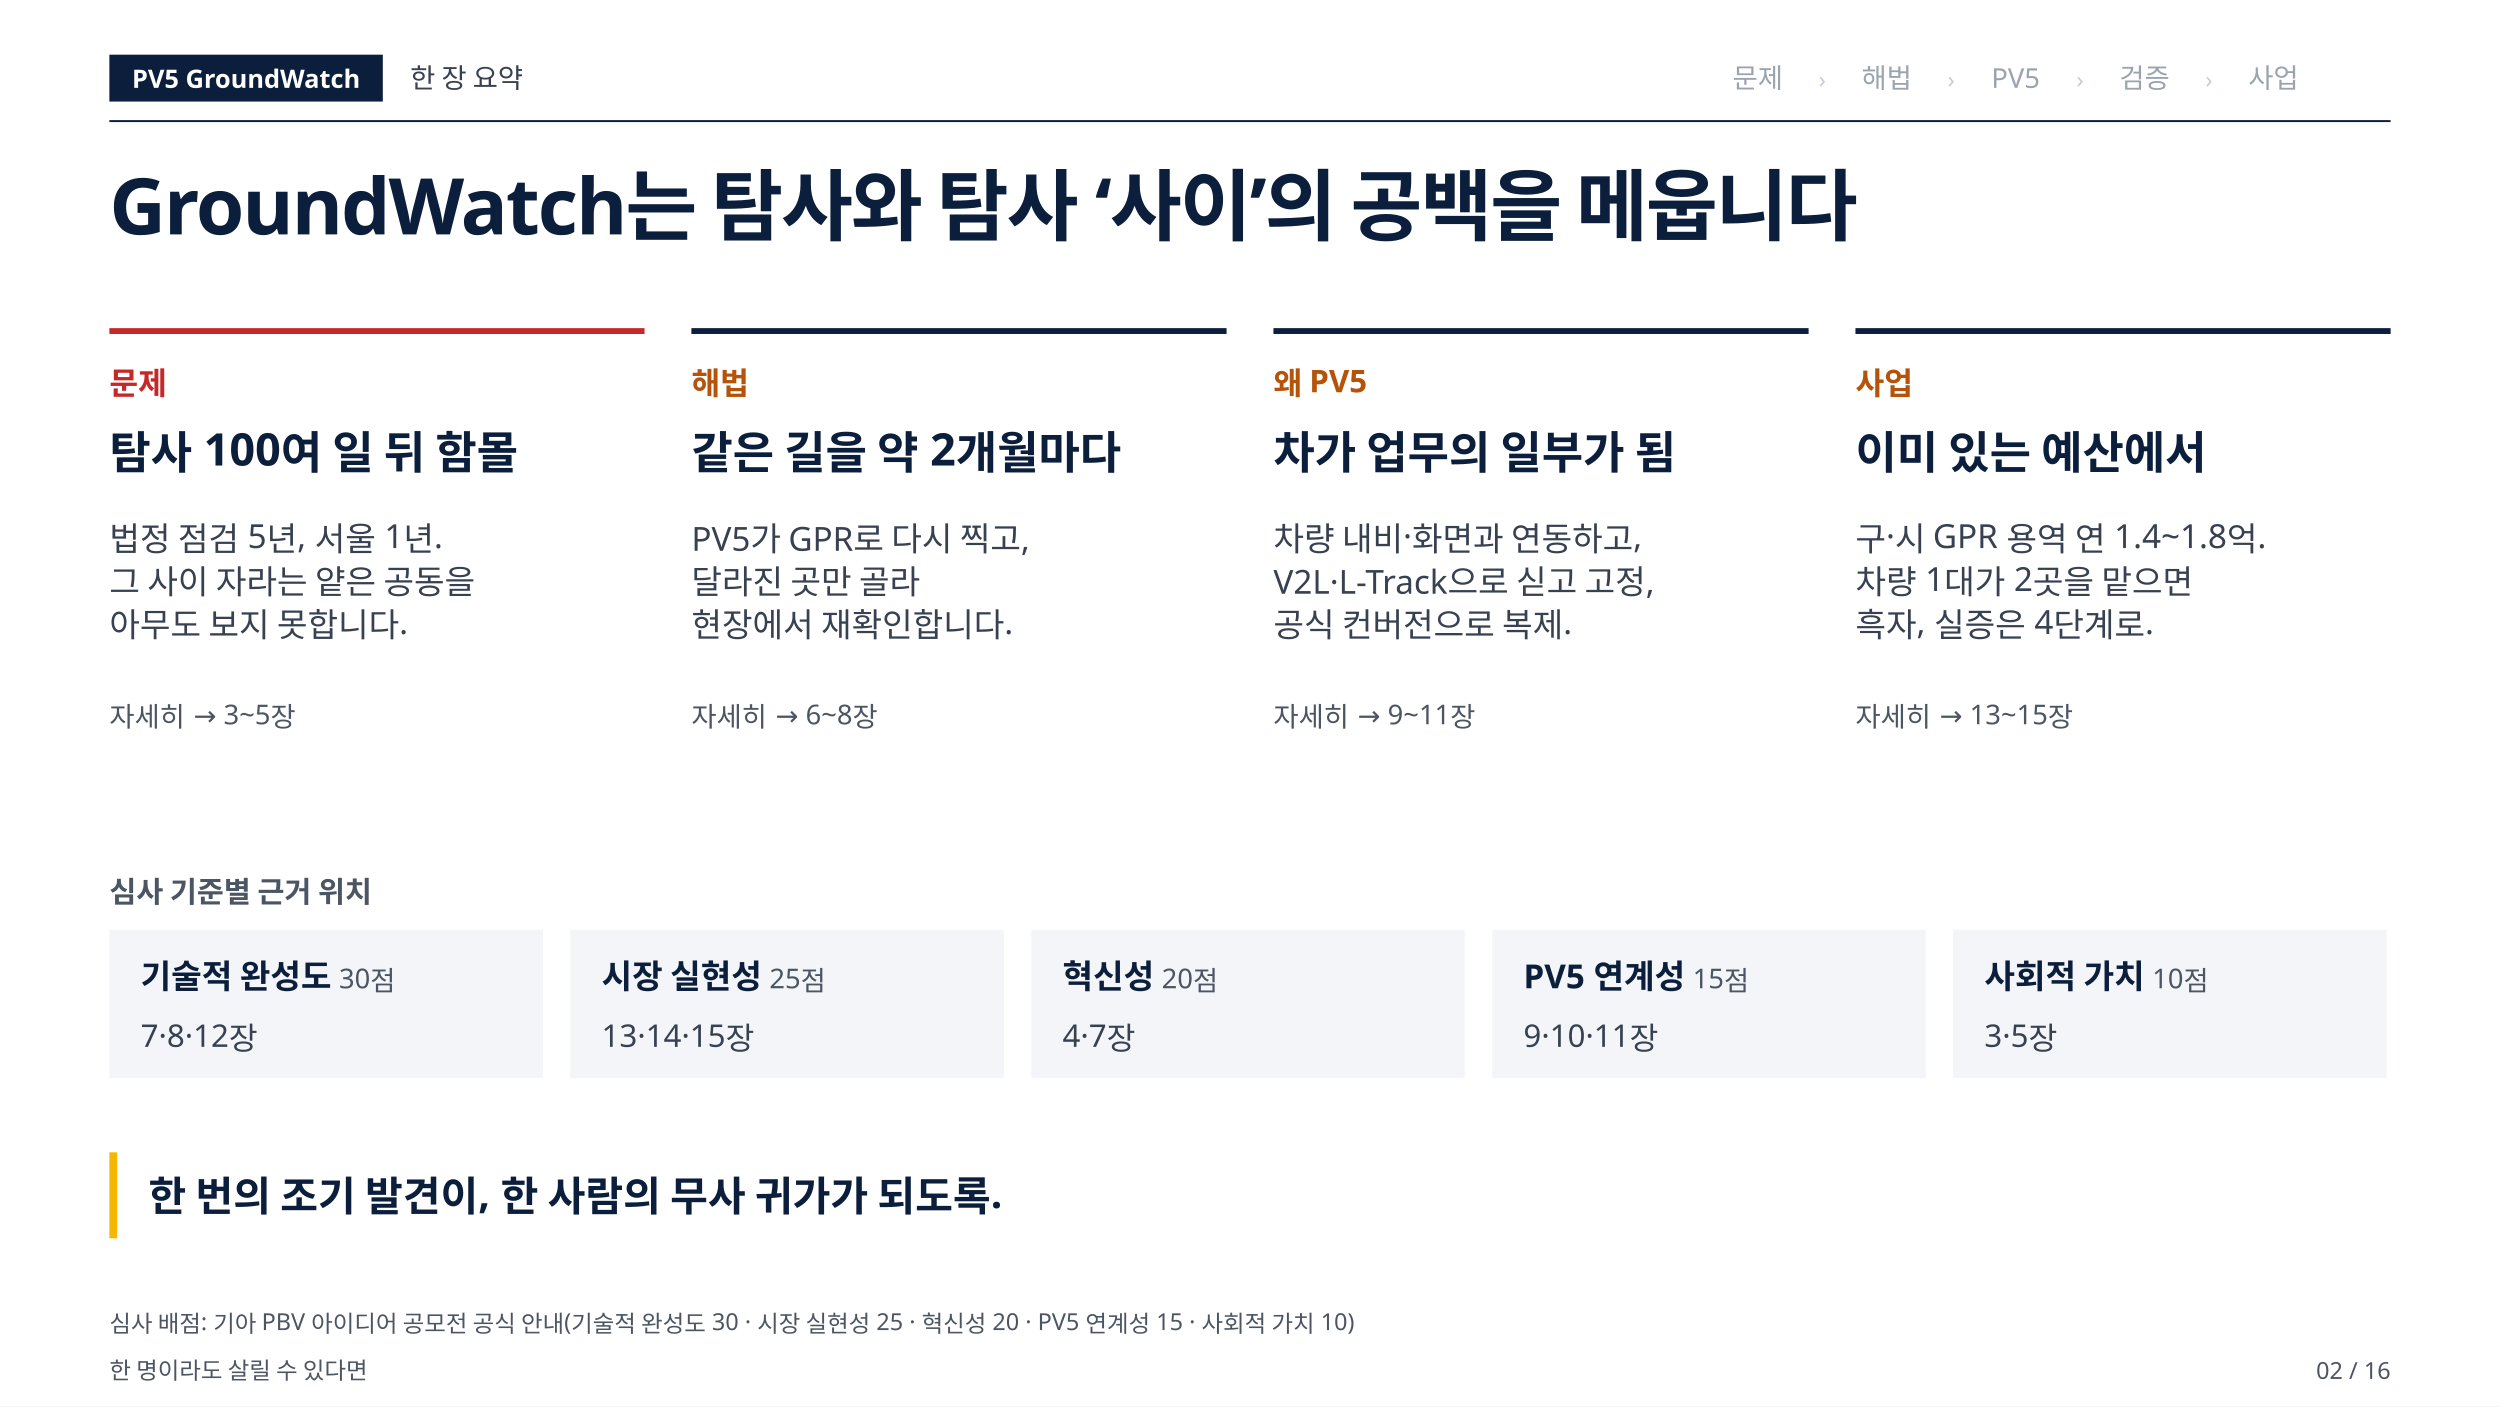
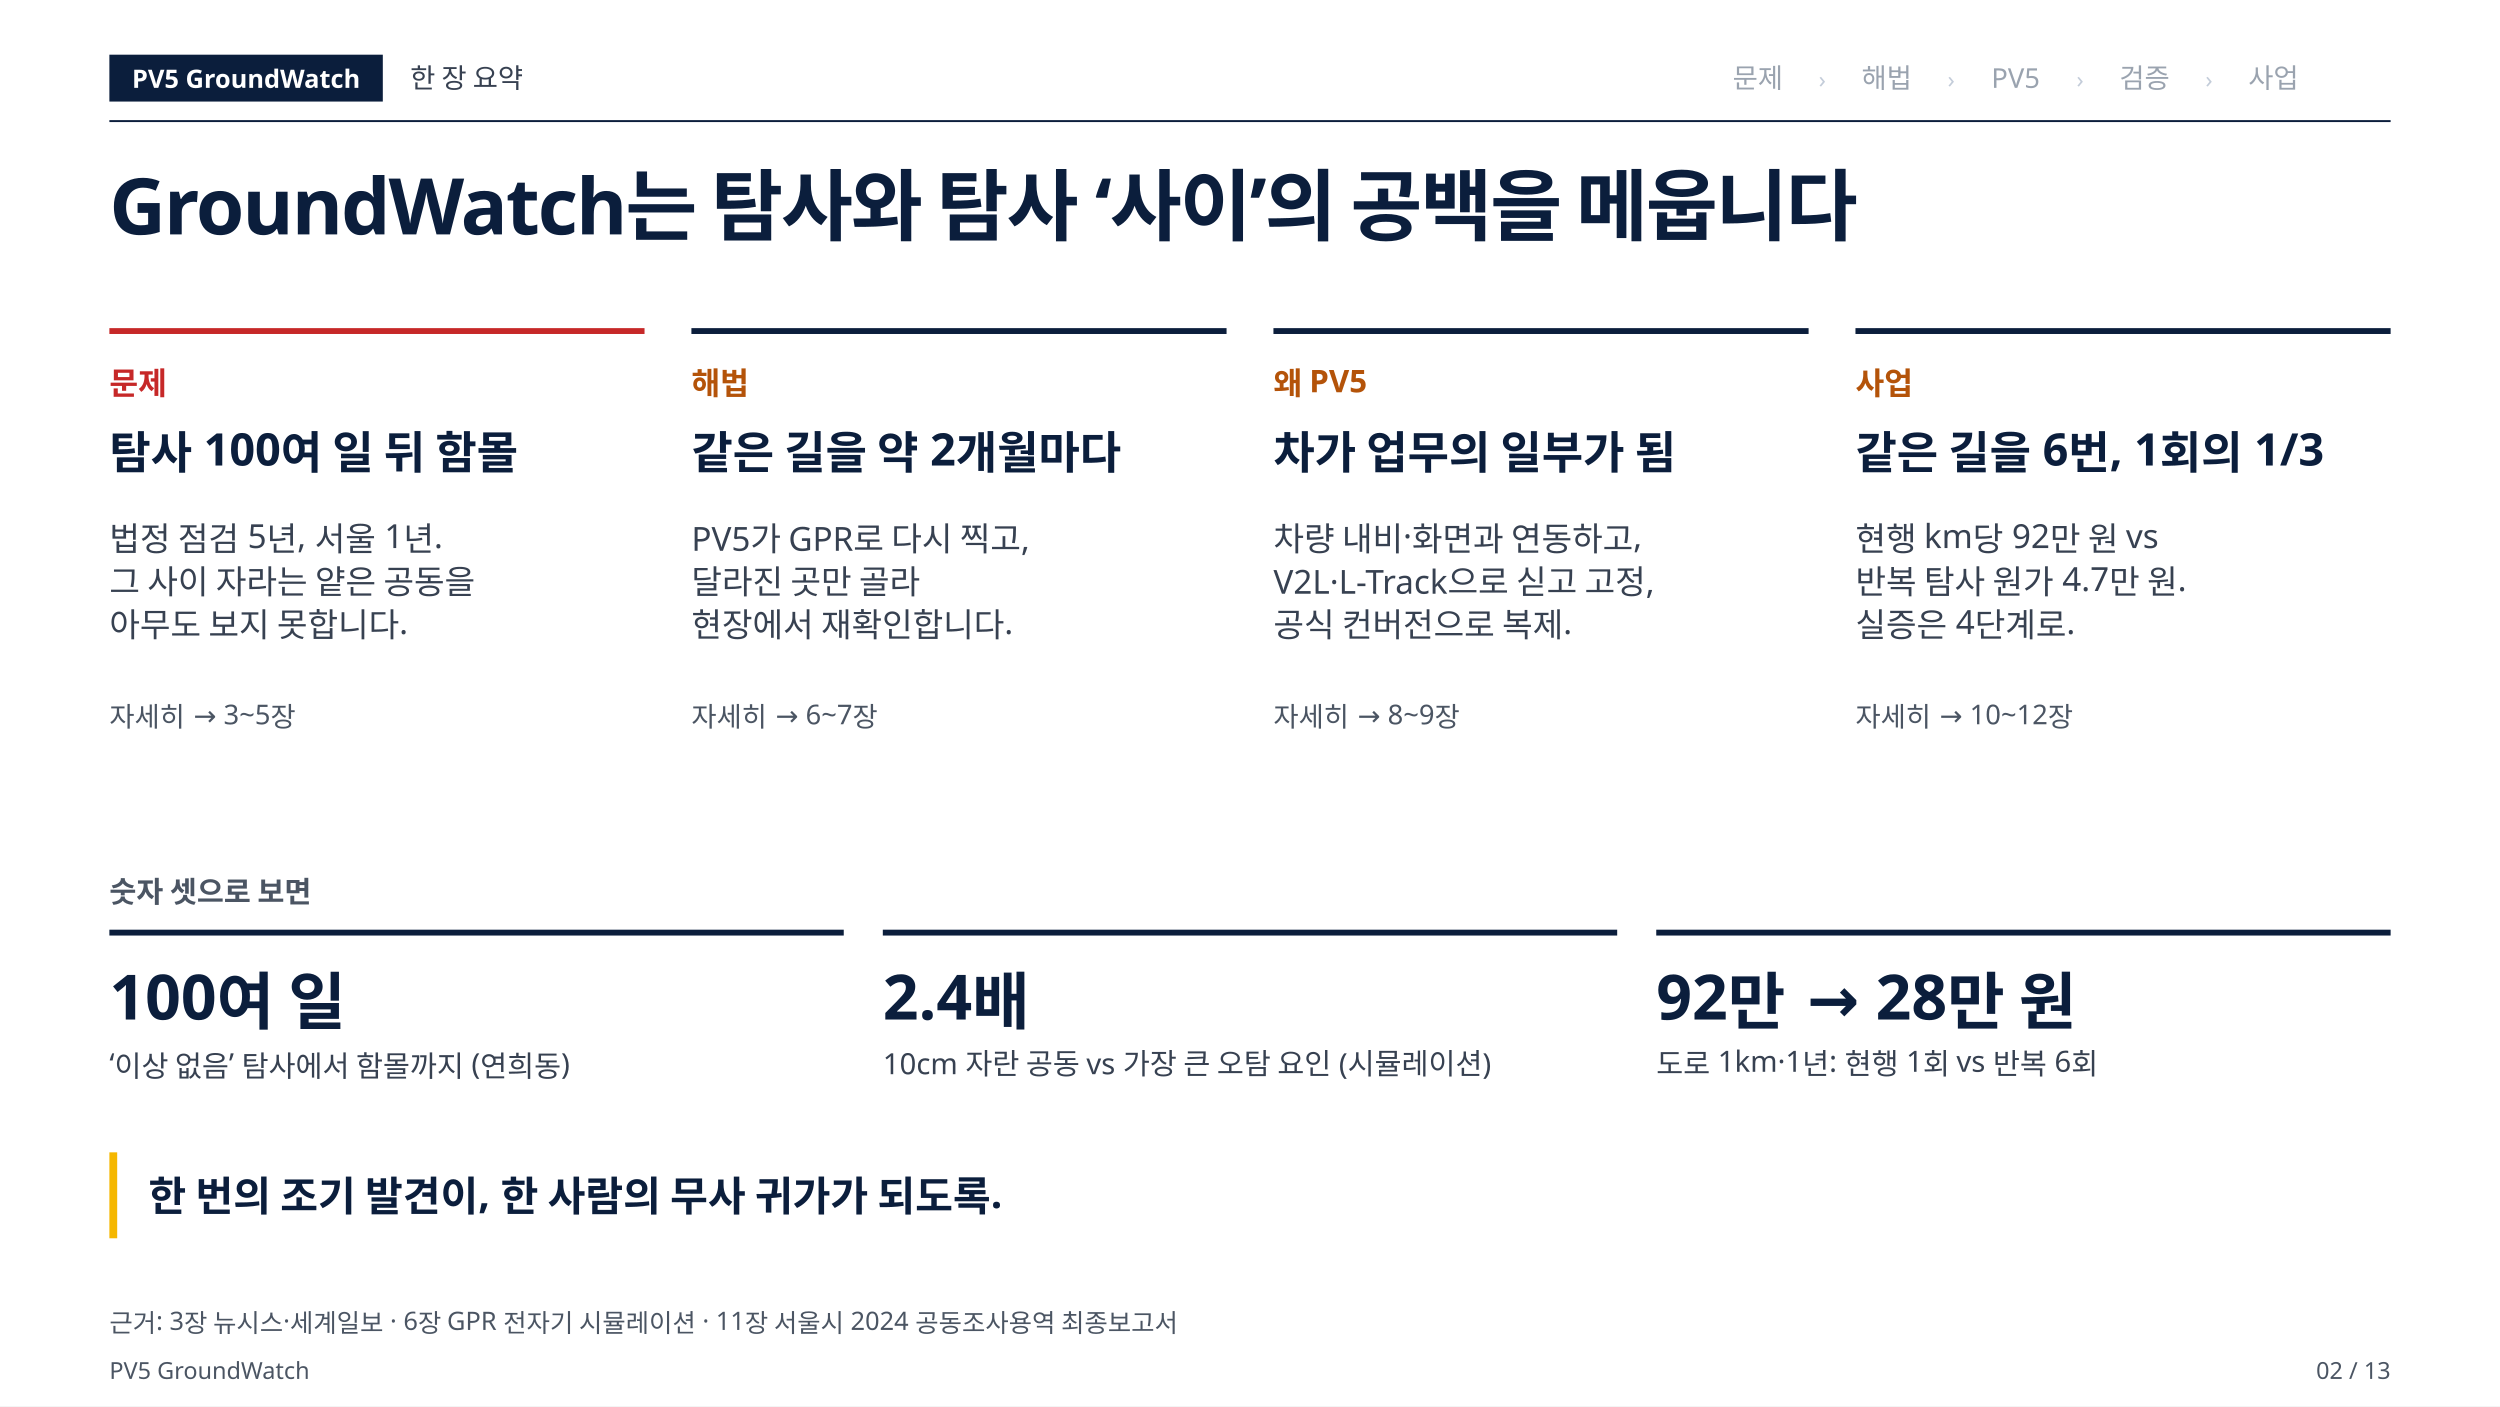
<svg xmlns="http://www.w3.org/2000/svg" viewBox="0 0 1280 720" lang="ko-KR" data-pptx-page-role="content" font-family="Pretendard, 'Malgun Gothic', sans-serif">
  <rect id="bg" x="0" y="0" width="1280" height="720" fill="#FFFFFF" />
  <g id="header" data-pptx-role="header" data-pptx-bounds="56 24 1168 40">
    <rect x="56" y="28" width="140" height="24" fill="#0B1E3C" />
    <text x="126" y="45" font-size="13" font-weight="bold" fill="#FFFFFF" text-anchor="middle">PV5 GroundWatch</text>
    <text x="210" y="45" font-size="14" fill="#374151">한 장 요약</text>
    <text x="900" y="45" font-size="14" font-weight="normal" fill="#9AA3AF" text-anchor="middle">문제</text>
    <text x="933" y="45" font-size="12" fill="#C3CCD9" text-anchor="middle">›</text>
    <text x="966" y="45" font-size="14" font-weight="normal" fill="#9AA3AF" text-anchor="middle">해법</text>
    <text x="999" y="45" font-size="12" fill="#C3CCD9" text-anchor="middle">›</text>
    <text x="1032" y="45" font-size="14" font-weight="normal" fill="#9AA3AF" text-anchor="middle">PV5</text>
    <text x="1065" y="45" font-size="12" fill="#C3CCD9" text-anchor="middle">›</text>
    <text x="1098" y="45" font-size="14" font-weight="normal" fill="#9AA3AF" text-anchor="middle">검증</text>
    <text x="1131" y="45" font-size="12" fill="#C3CCD9" text-anchor="middle">›</text>
    <text x="1164" y="45" font-size="14" font-weight="normal" fill="#9AA3AF" text-anchor="middle">사업</text>
    <line x1="56" y1="62" x2="1224" y2="62" stroke="#0B1E3C" stroke-width="1" />
  </g>
  <g id="title" data-pptx-bounds="56 80 1168 56" letter-spacing="-1">
    <text x="56" y="120" font-size="40" font-weight="bold" fill="#0B1E3C">GroundWatch는 탐사와 탐사 ‘사이’의 공백을 메웁니다</text>
  </g>
  <g id="col0" data-pptx-bounds="56 168 274 260">
    <rect x="56" y="168" width="274" height="3" fill="#C62828" />
    <text x="56" y="202" font-size="16" font-weight="bold" fill="#C62828">문제</text>
    <text x="56" y="240" font-size="23" font-weight="bold" fill="#0B1E3C">탐사 100여 일 뒤 함몰</text>
    <text x="56" y="282" font-size="17" fill="#374151">법정 점검 5년, 서울 1년.<tspan x="56" dy="22">그 사이 자라는 얕은 공동을</tspan>
      <tspan x="56" dy="22">아무도 보지 못합니다.</tspan>
    </text>
    <text x="56" y="372" font-size="14" fill="#4B5563">자세히 → 3~5장</text>
  </g>
  <g id="col1" data-pptx-bounds="354 168 274 260">
    <rect x="354" y="168" width="274" height="3" fill="#0B1E3C" />
    <text x="354" y="202" font-size="16" font-weight="bold" fill="#B45309">해법</text>
    <text x="354" y="240" font-size="23" font-weight="bold" fill="#0B1E3C">같은 길을 약 2개월마다</text>
    <text x="354" y="282" font-size="17" fill="#374151">PV5가 GPR로 다시 찍고,<tspan x="354" dy="22">달라진 곳만 골라</tspan>
      <tspan x="354" dy="22">현장에서 재확인합니다.</tspan>
    </text>
-     <text x="354" y="372" font-size="14" fill="#4B5563">자세히 → 6~8장</text>
+     <text x="354" y="372" font-size="14" fill="#4B5563">자세히 → 6~7장</text>
  </g>
  <g id="col2" data-pptx-bounds="652 168 274 260">
    <rect x="652" y="168" width="274" height="3" fill="#0B1E3C" />
    <text x="652" y="202" font-size="16" font-weight="bold" fill="#B45309">왜 PV5</text>
    <text x="652" y="240" font-size="23" font-weight="bold" fill="#0B1E3C">차가 업무의 일부가 됨</text>
    <text x="652" y="282" font-size="17" fill="#374151">차량 내비·화면과 연동하고,<tspan x="652" dy="22">V2L·L-Track으로 싣고 고정,</tspan>
      <tspan x="652" dy="22">공식 컨버전으로 복제.</tspan>
    </text>
-     <text x="652" y="372" font-size="14" fill="#4B5563">자세히 → 9~11장</text>
+     <text x="652" y="372" font-size="14" fill="#4B5563">자세히 → 8~9장</text>
  </g>
  <g id="col3" data-pptx-bounds="950 168 274 260">
    <rect x="950" y="168" width="274" height="3" fill="#0B1E3C" />
    <text x="950" y="202" font-size="16" font-weight="bold" fill="#B45309">사업</text>
-     <text x="950" y="240" font-size="23" font-weight="bold" fill="#0B1E3C">이미 있는 예산에서</text>
-     <text x="950" y="282" font-size="17" fill="#374151">구·시 GPR 용역 연 1.4~1.8억.<tspan x="950" dy="22">차량 1대가 2곳을 맡으면</tspan>
-       <tspan x="950" dy="22">흑자, 실증은 4단계로.</tspan>
+     <text x="950" y="240" font-size="23" font-weight="bold" fill="#0B1E3C">같은 길을 6번, 1회의 1/3</text>
+     <text x="950" y="282" font-size="17" fill="#374151">현행 km당 92만 원 vs<tspan x="950" dy="22">반복 탐사 원가 4.7만 원.</tspan>
+       <tspan x="950" dy="22">실증은 4단계로.</tspan>
    </text>
-     <text x="950" y="372" font-size="14" fill="#4B5563">자세히 → 13~15장</text>
+     <text x="950" y="372" font-size="14" fill="#4B5563">자세히 → 10~12장</text>
  </g>
-   <g id="criteria" data-pptx-bounds="56 440 1168 120">
-     <text x="56" y="462" font-size="15" font-weight="bold" fill="#4B5563">심사 기준별 근거 위치</text>
-     <rect x="56" y="476" width="222" height="76" fill="#F3F5F8" />
-     <text x="72" y="506" font-size="17" font-weight="bold" fill="#0B1E3C">기술적 완성도 <tspan font-size="14" font-weight="normal" fill="#4B5563">30점</tspan>
-     </text>
-     <text x="72" y="536" font-size="16" fill="#374151">7·8·12장</text>
-     <rect x="292" y="476" width="222" height="76" fill="#F3F5F8" />
-     <text x="308" y="506" font-size="17" font-weight="bold" fill="#0B1E3C">시장 실현성 <tspan font-size="14" font-weight="normal" fill="#4B5563">25점</tspan>
-     </text>
-     <text x="308" y="536" font-size="16" fill="#374151">13·14·15장</text>
-     <rect x="528" y="476" width="222" height="76" fill="#F3F5F8" />
-     <text x="544" y="506" font-size="17" font-weight="bold" fill="#0B1E3C">혁신성 <tspan font-size="14" font-weight="normal" fill="#4B5563">20점</tspan>
-     </text>
-     <text x="544" y="536" font-size="16" fill="#374151">4·7장</text>
-     <rect x="764" y="476" width="222" height="76" fill="#F3F5F8" />
-     <text x="780" y="506" font-size="17" font-weight="bold" fill="#0B1E3C">PV5 연계성 <tspan font-size="14" font-weight="normal" fill="#4B5563">15점</tspan>
-     </text>
-     <text x="780" y="536" font-size="16" fill="#374151">9·10·11장</text>
-     <rect x="1000" y="476" width="222" height="76" fill="#F3F5F8" />
-     <text x="1016" y="506" font-size="17" font-weight="bold" fill="#0B1E3C">사회적 가치 <tspan font-size="14" font-weight="normal" fill="#4B5563">10점</tspan>
-     </text>
-     <text x="1016" y="536" font-size="16" fill="#374151">3·5장</text>
+   <g id="keynum" data-pptx-bounds="56 440 1168 120">
+     <text x="56" y="462" font-size="15" font-weight="bold" fill="#4B5563">숫자 셋으로 보면</text>
+     <rect x="56" y="476" width="376" height="3" fill="#0B1E3C" />
+     <text x="56" y="522" font-size="32" font-weight="bold" fill="#0B1E3C">100여 일</text>
+     <text x="56" y="550" font-size="15" fill="#374151">‘이상 없음’ 탐사에서 함몰까지 (연희동)</text>
+     <rect x="452" y="476" width="376" height="3" fill="#0B1E3C" />
+     <text x="452" y="522" font-size="32" font-weight="bold" fill="#0B1E3C">2.4배</text>
+     <text x="452" y="550" font-size="15" fill="#374151">10cm 자란 공동 vs 가장 큰 오탐 요인 (시뮬레이션)</text>
+     <rect x="848" y="476" width="376" height="3" fill="#0B1E3C" />
+     <text x="848" y="522" font-size="32" font-weight="bold" fill="#0B1E3C">92만 → 28만 원</text>
+     <text x="848" y="550" font-size="15" fill="#374151">도로 1km·1년: 현행 1회 vs 반복 6회</text>
  </g>
  <g id="conclusion" data-pptx-bounds="56 590 1168 44">
    <rect x="56" y="590" width="4" height="44" fill="#F5B700" />
    <text x="76" y="620" font-size="21" font-weight="bold" fill="#0B1E3C">한 번의 조기 발견이, 한 사람의 무사 귀가가 되도록.</text>
  </g>
  <g id="source" data-pptx-bounds="56 668 1168 20">
-     <text x="56" y="682" font-size="12" fill="#4B5563">심사 배점: 기아 PBV 아이디어 공모전 공식 안내(기술적 완성도 30 · 시장 실현성 25 · 혁신성 20 · PV5 연계성 15 · 사회적 가치 10)</text>
+     <text x="56" y="682" font-size="13" fill="#4B5563">근거: 3장 뉴시스·세계일보 · 6장 GPR 전자기 시뮬레이션 · 11장 서울시 2024 공동조사용역 최종보고서</text>
  </g>
  <g id="footer" data-pptx-role="footer" data-pptx-bounds="56 692 1168 22" fill="#4B5563" font-size="12">
-     <text x="56" y="706">한 명이라도 살릴 수 있다면</text>
-     <text x="1224" y="706" text-anchor="end">02 / 16</text>
+     <text x="56" y="706">PV5 GroundWatch</text>
+     <text x="1224" y="706" text-anchor="end">02 / 13</text>
  </g>
</svg>
